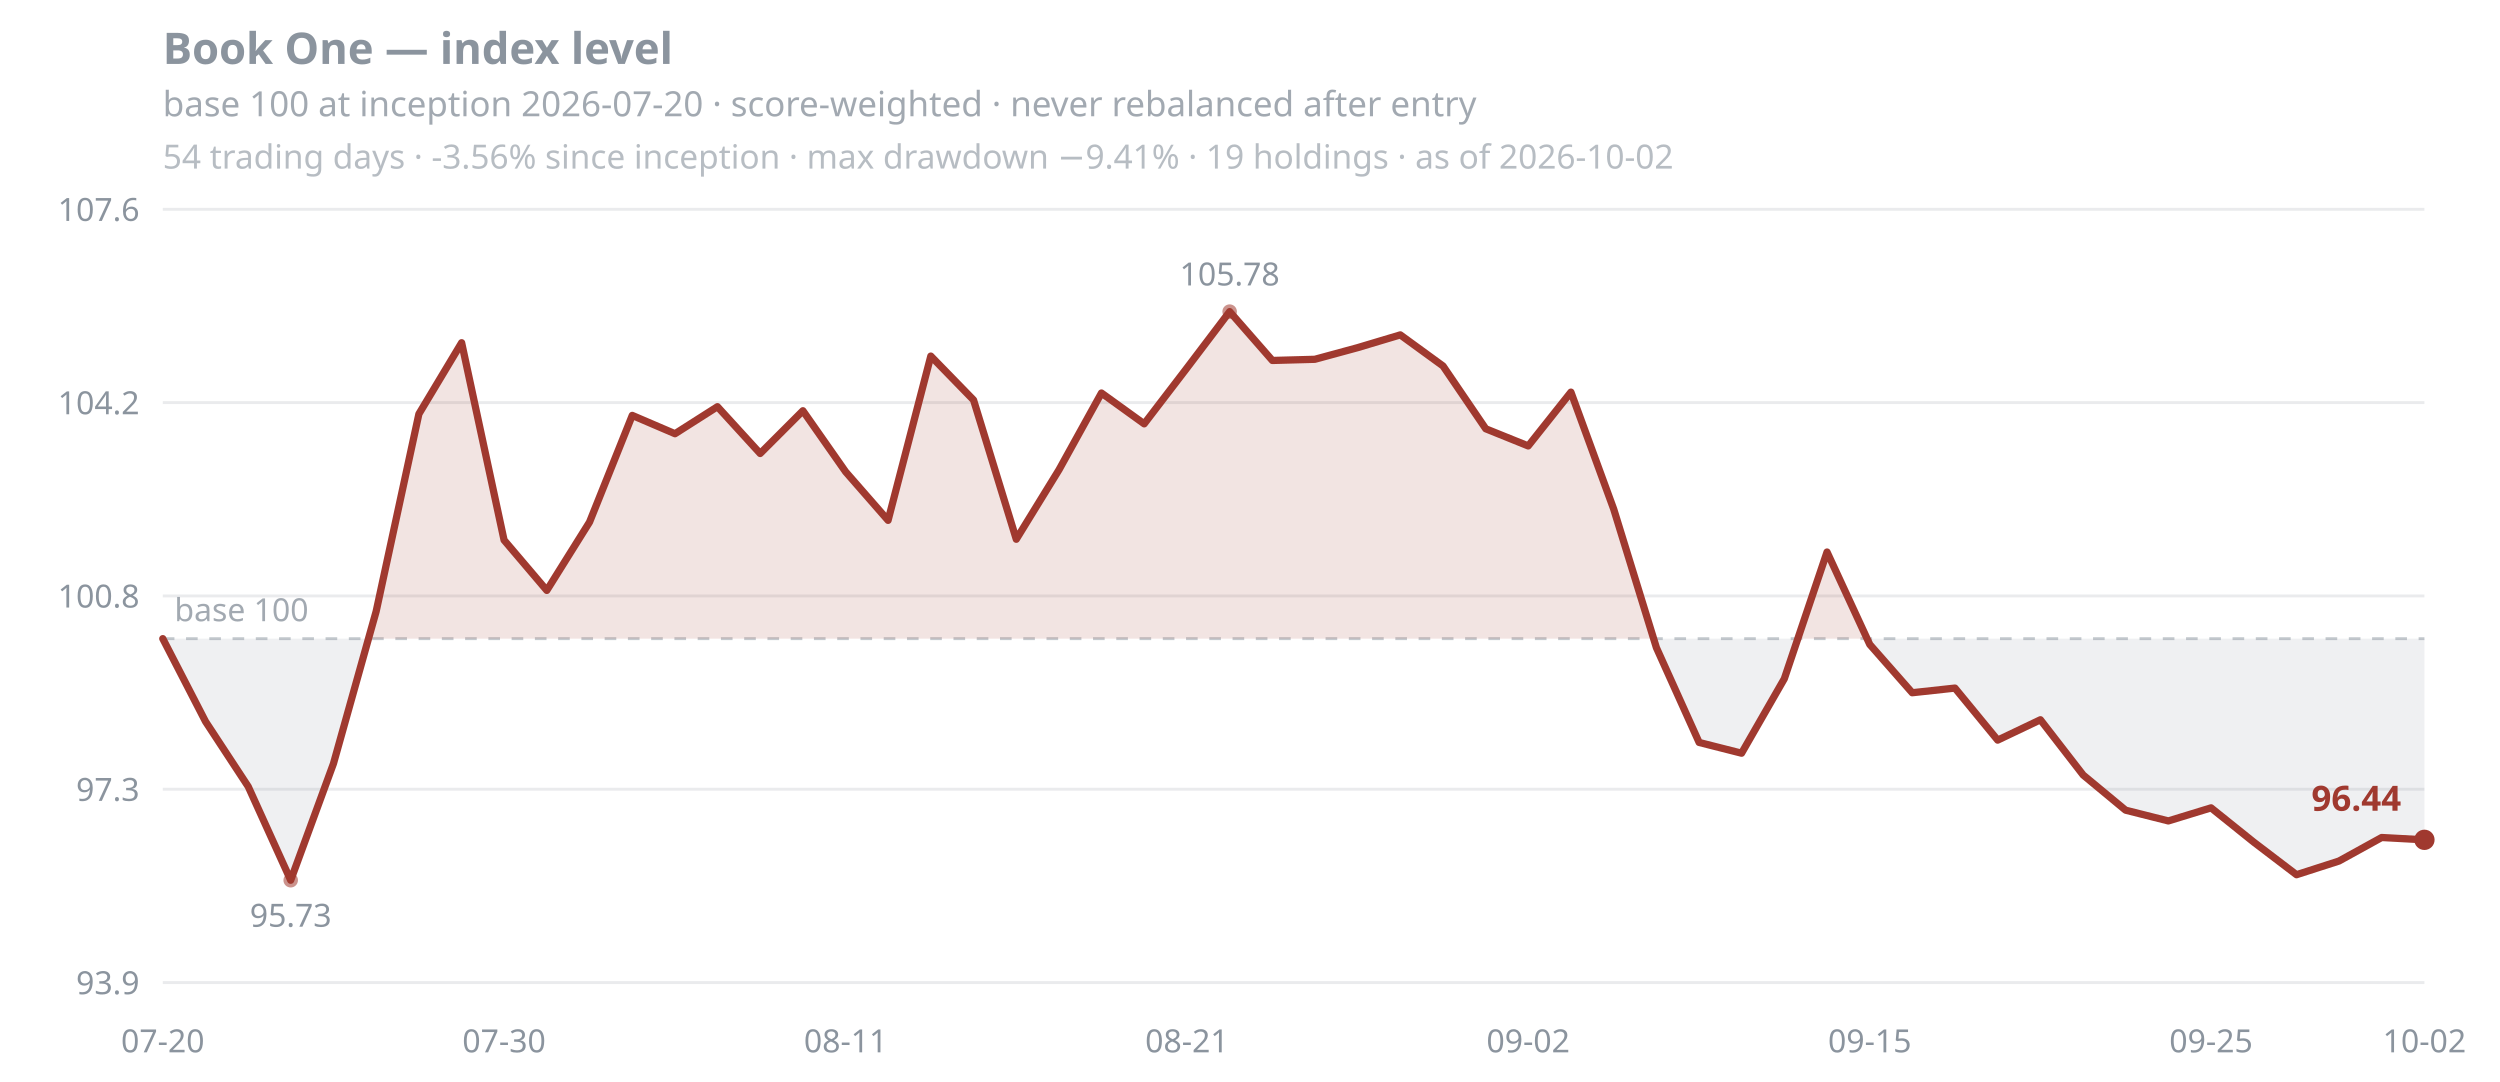
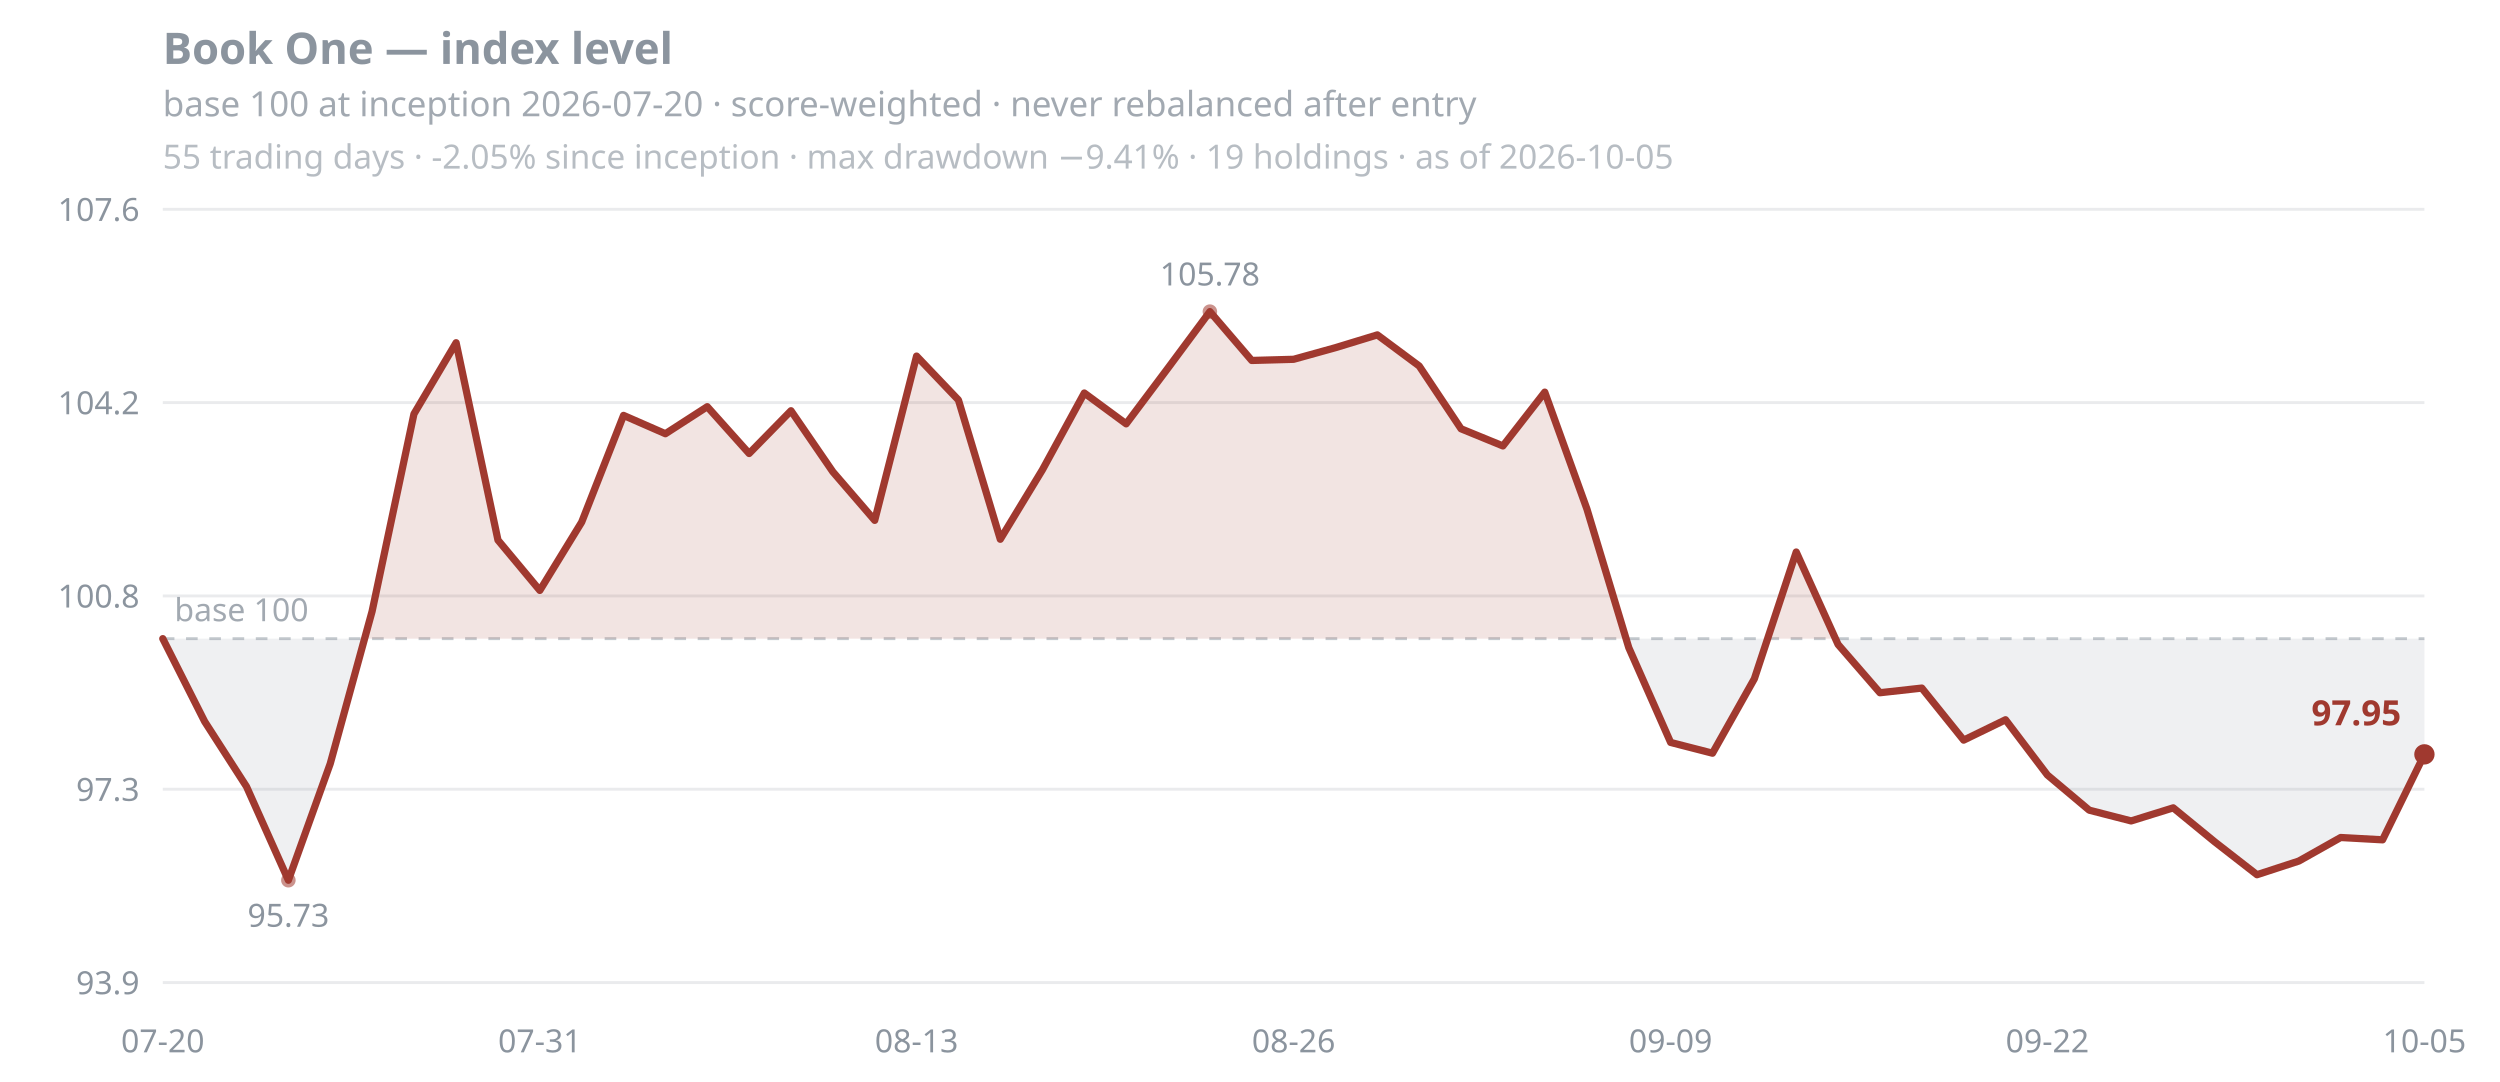
<svg xmlns="http://www.w3.org/2000/svg" viewBox="0 0 860 372" font-family="ui-sans-serif,system-ui,sans-serif">
  <text x="56" y="22" font-size="15" font-weight="600" fill="#8b949e">Book One — index level</text>
  <text x="56" y="40" font-size="12" fill="#8b949e" opacity="0.8">base 100 at inception 2026-07-20 · score-weighted · never rebalanced after entry</text>
-   <text x="56" y="58" font-size="11.5" fill="#8b949e" opacity="0.62">54 trading days · -3.56% since inception · max drawdown −9.41% · 19 holdings · as of 2026-10-02</text>
+   <text x="56" y="58" font-size="11.5" fill="#8b949e" opacity="0.62">55 trading days · -2.05% since inception · max drawdown −9.41% · 19 holdings · as of 2026-10-05</text>
  <line x1="56" y1="338.0" x2="834" y2="338.0" stroke="#8b949e" stroke-opacity="0.18" />
  <text x="48" y="342.0" font-size="11" fill="#8b949e" text-anchor="end">93.9</text>
  <line x1="56" y1="271.5" x2="834" y2="271.5" stroke="#8b949e" stroke-opacity="0.18" />
  <text x="48" y="275.5" font-size="11" fill="#8b949e" text-anchor="end">97.3</text>
  <line x1="56" y1="205.0" x2="834" y2="205.0" stroke="#8b949e" stroke-opacity="0.18" />
  <text x="48" y="209.0" font-size="11" fill="#8b949e" text-anchor="end">100.8</text>
  <line x1="56" y1="138.5" x2="834" y2="138.5" stroke="#8b949e" stroke-opacity="0.18" />
  <text x="48" y="142.5" font-size="11" fill="#8b949e" text-anchor="end">104.2</text>
  <line x1="56" y1="72.0" x2="834" y2="72.0" stroke="#8b949e" stroke-opacity="0.18" />
  <text x="48" y="76.0" font-size="11" fill="#8b949e" text-anchor="end">107.6</text>
  <line x1="56" y1="219.7" x2="834" y2="219.7" stroke="#8b949e" stroke-opacity="0.5" stroke-dasharray="4 4" />
  <text x="60" y="213.7" font-size="11" fill="#8b949e" text-anchor="start" opacity="0.8">base 100</text>
  <text x="56.0" y="362" font-size="11" fill="#8b949e" text-anchor="middle">07-20</text>
-   <text x="173.4" y="362" font-size="11" fill="#8b949e" text-anchor="middle">07-30</text>
-   <text x="290.9" y="362" font-size="11" fill="#8b949e" text-anchor="middle">08-11</text>
-   <text x="408.3" y="362" font-size="11" fill="#8b949e" text-anchor="middle">08-21</text>
-   <text x="525.7" y="362" font-size="11" fill="#8b949e" text-anchor="middle">09-02</text>
-   <text x="643.2" y="362" font-size="11" fill="#8b949e" text-anchor="middle">09-15</text>
-   <text x="760.6" y="362" font-size="11" fill="#8b949e" text-anchor="middle">09-25</text>
-   <text x="834.0" y="362" font-size="11" fill="#8b949e" text-anchor="middle">10-02</text>
+   <text x="185.7" y="362" font-size="11" fill="#8b949e" text-anchor="middle">07-31</text>
+   <text x="315.3" y="362" font-size="11" fill="#8b949e" text-anchor="middle">08-13</text>
+   <text x="445.0" y="362" font-size="11" fill="#8b949e" text-anchor="middle">08-26</text>
+   <text x="574.7" y="362" font-size="11" fill="#8b949e" text-anchor="middle">09-09</text>
+   <text x="704.3" y="362" font-size="11" fill="#8b949e" text-anchor="middle">09-22</text>
+   <text x="834.0" y="362" font-size="11" fill="#8b949e" text-anchor="middle">10-05</text>
  <defs>
    <clipPath id="above">
      <rect x="56" y="72" width="778" height="147.7" />
    </clipPath>
    <clipPath id="below">
      <rect x="56" y="219.7" width="778" height="118.3" />
    </clipPath>
  </defs>
-   <polygon points="56.0,219.7 56.0,219.7 70.7,248.2 85.4,270.6 100.0,302.8 114.7,262.7 129.4,210.3 144.1,142.4 158.8,117.9 173.4,185.8 188.1,203.1 202.8,179.6 217.5,142.9 232.2,149.2 246.8,139.9 261.5,156.0 276.2,141.3 290.9,162.3 305.5,179.0 320.2,122.5 334.9,137.6 349.6,185.5 364.3,161.6 378.9,135.2 393.6,145.8 408.3,126.6 423.0,107.2 437.7,124.0 452.3,123.6 467.0,119.6 481.7,115.2 496.4,125.9 511.1,147.5 525.7,153.4 540.4,134.9 555.1,175.1 569.8,222.8 584.5,255.4 599.1,259.1 613.8,233.5 628.5,189.9 643.2,221.7 657.8,238.3 672.5,236.7 687.2,254.6 701.9,247.6 716.6,266.6 731.2,278.7 745.9,282.4 760.6,277.9 775.3,289.7 790.0,300.9 804.6,296.2 819.3,288.1 834.0,288.9 834.0,219.7" fill="#a0392f" fill-opacity="0.14" clip-path="url(#above)" />
-   <polygon points="56.0,219.7 56.0,219.7 70.7,248.2 85.4,270.6 100.0,302.8 114.7,262.7 129.4,210.3 144.1,142.4 158.8,117.9 173.4,185.8 188.1,203.1 202.8,179.6 217.5,142.9 232.2,149.2 246.8,139.9 261.5,156.0 276.2,141.3 290.9,162.3 305.5,179.0 320.2,122.5 334.9,137.6 349.6,185.5 364.3,161.6 378.9,135.2 393.6,145.8 408.3,126.6 423.0,107.2 437.7,124.0 452.3,123.6 467.0,119.6 481.7,115.2 496.4,125.9 511.1,147.5 525.7,153.4 540.4,134.9 555.1,175.1 569.8,222.8 584.5,255.4 599.1,259.1 613.8,233.5 628.5,189.9 643.2,221.7 657.8,238.3 672.5,236.7 687.2,254.6 701.9,247.6 716.6,266.6 731.2,278.7 745.9,282.4 760.6,277.9 775.3,289.7 790.0,300.9 804.6,296.2 819.3,288.1 834.0,288.9 834.0,219.7" fill="#8b949e" fill-opacity="0.14" clip-path="url(#below)" />
-   <polyline points="56.0,219.7 70.7,248.2 85.4,270.6 100.0,302.8 114.7,262.7 129.4,210.3 144.1,142.4 158.8,117.9 173.4,185.8 188.1,203.1 202.8,179.6 217.5,142.9 232.2,149.2 246.8,139.9 261.5,156.0 276.2,141.3 290.9,162.3 305.5,179.0 320.2,122.5 334.9,137.6 349.6,185.5 364.3,161.6 378.9,135.2 393.6,145.8 408.3,126.6 423.0,107.2 437.7,124.0 452.3,123.6 467.0,119.6 481.7,115.2 496.4,125.9 511.1,147.5 525.7,153.4 540.4,134.9 555.1,175.1 569.8,222.8 584.5,255.4 599.1,259.1 613.8,233.5 628.5,189.9 643.2,221.7 657.8,238.3 672.5,236.7 687.2,254.6 701.9,247.6 716.6,266.6 731.2,278.7 745.9,282.4 760.6,277.9 775.3,289.7 790.0,300.9 804.6,296.2 819.3,288.1 834.0,288.9" fill="none" stroke="#a0392f" stroke-width="2.5" stroke-linejoin="round" stroke-linecap="round" />
-   <circle cx="100.0" cy="302.8" r="2.5" fill="#a0392f" fill-opacity="0.55" />
-   <text x="100.0" y="318.8" font-size="11" fill="#8b949e" text-anchor="middle">95.73</text>
-   <circle cx="423.0" cy="107.2" r="2.5" fill="#a0392f" fill-opacity="0.55" />
-   <text x="423.0" y="98.2" font-size="11" fill="#8b949e" text-anchor="middle">105.78</text>
-   <circle cx="834.0" cy="288.9" r="3.5" fill="#a0392f" />
-   <text x="826.0" y="278.9" font-size="12" font-weight="600" fill="#a0392f" text-anchor="end">96.44</text>
+   <polygon points="56.0,219.7 56.0,219.7 70.4,248.2 84.8,270.6 99.2,302.8 113.6,262.7 128.0,210.3 142.4,142.4 156.9,117.9 171.3,185.8 185.7,203.1 200.1,179.6 214.5,142.9 228.9,149.2 243.3,139.9 257.7,156.0 272.1,141.3 286.5,162.3 300.9,179.0 315.3,122.5 329.7,137.6 344.1,185.5 358.6,161.6 373.0,135.2 387.4,145.8 401.8,126.6 416.2,107.2 430.6,124.0 445.0,123.6 459.4,119.6 473.8,115.2 488.2,125.9 502.6,147.5 517.0,153.4 531.4,134.9 545.9,175.1 560.3,222.8 574.7,255.4 589.1,259.1 603.5,233.5 617.9,189.9 632.3,221.7 646.7,238.3 661.1,236.7 675.5,254.6 689.9,247.6 704.3,266.6 718.7,278.7 733.1,282.4 747.6,277.9 762.0,289.7 776.4,300.9 790.8,296.2 805.2,288.1 819.6,288.9 834.0,259.5 834.0,219.7" fill="#a0392f" fill-opacity="0.14" clip-path="url(#above)" />
+   <polygon points="56.0,219.7 56.0,219.7 70.4,248.2 84.8,270.6 99.2,302.8 113.6,262.7 128.0,210.3 142.4,142.4 156.9,117.9 171.3,185.8 185.7,203.1 200.1,179.6 214.5,142.9 228.9,149.2 243.3,139.9 257.7,156.0 272.1,141.3 286.5,162.3 300.9,179.0 315.3,122.5 329.7,137.6 344.1,185.5 358.6,161.6 373.0,135.2 387.4,145.8 401.8,126.6 416.2,107.2 430.6,124.0 445.0,123.6 459.4,119.6 473.8,115.2 488.2,125.9 502.6,147.5 517.0,153.4 531.4,134.9 545.9,175.1 560.3,222.8 574.7,255.4 589.1,259.1 603.5,233.5 617.9,189.9 632.3,221.7 646.7,238.3 661.1,236.7 675.5,254.6 689.9,247.6 704.3,266.6 718.7,278.7 733.1,282.4 747.6,277.9 762.0,289.7 776.4,300.9 790.8,296.2 805.2,288.1 819.6,288.9 834.0,259.5 834.0,219.7" fill="#8b949e" fill-opacity="0.14" clip-path="url(#below)" />
+   <polyline points="56.0,219.7 70.4,248.2 84.8,270.6 99.2,302.8 113.6,262.7 128.0,210.3 142.4,142.4 156.9,117.9 171.3,185.8 185.7,203.1 200.1,179.6 214.5,142.9 228.9,149.2 243.3,139.9 257.7,156.0 272.1,141.3 286.5,162.3 300.9,179.0 315.3,122.5 329.7,137.6 344.1,185.5 358.6,161.6 373.0,135.2 387.4,145.8 401.8,126.6 416.2,107.2 430.6,124.0 445.0,123.6 459.4,119.6 473.8,115.2 488.2,125.9 502.6,147.5 517.0,153.4 531.4,134.9 545.9,175.1 560.3,222.8 574.7,255.4 589.1,259.1 603.5,233.5 617.9,189.9 632.3,221.7 646.7,238.3 661.1,236.7 675.5,254.6 689.9,247.6 704.3,266.6 718.7,278.7 733.1,282.4 747.6,277.9 762.0,289.7 776.4,300.9 790.8,296.2 805.2,288.1 819.6,288.9 834.0,259.5" fill="none" stroke="#a0392f" stroke-width="2.5" stroke-linejoin="round" stroke-linecap="round" />
+   <circle cx="99.2" cy="302.8" r="2.5" fill="#a0392f" fill-opacity="0.55" />
+   <text x="99.2" y="318.8" font-size="11" fill="#8b949e" text-anchor="middle">95.73</text>
+   <circle cx="416.2" cy="107.2" r="2.5" fill="#a0392f" fill-opacity="0.55" />
+   <text x="416.2" y="98.2" font-size="11" fill="#8b949e" text-anchor="middle">105.78</text>
+   <circle cx="834.0" cy="259.5" r="3.5" fill="#a0392f" />
+   <text x="826.0" y="249.5" font-size="12" font-weight="600" fill="#a0392f" text-anchor="end">97.95</text>
</svg>
